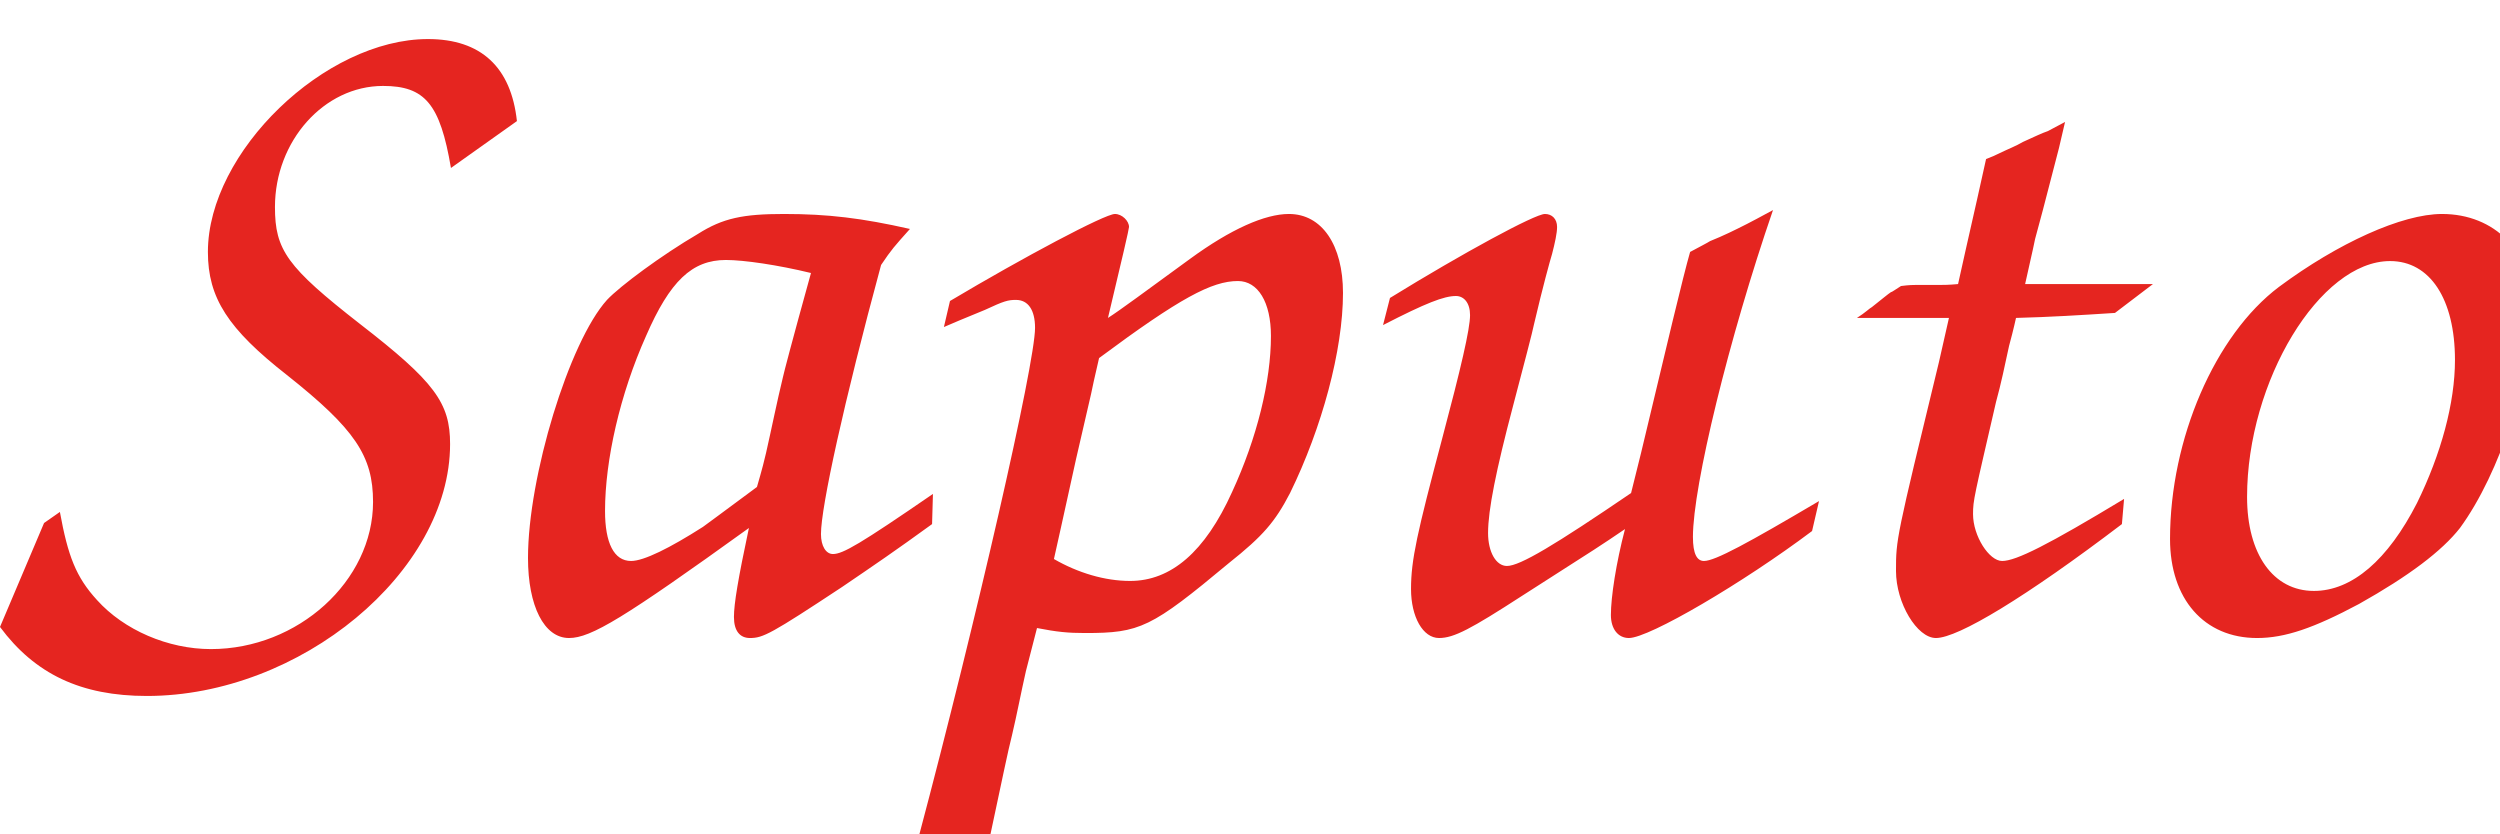
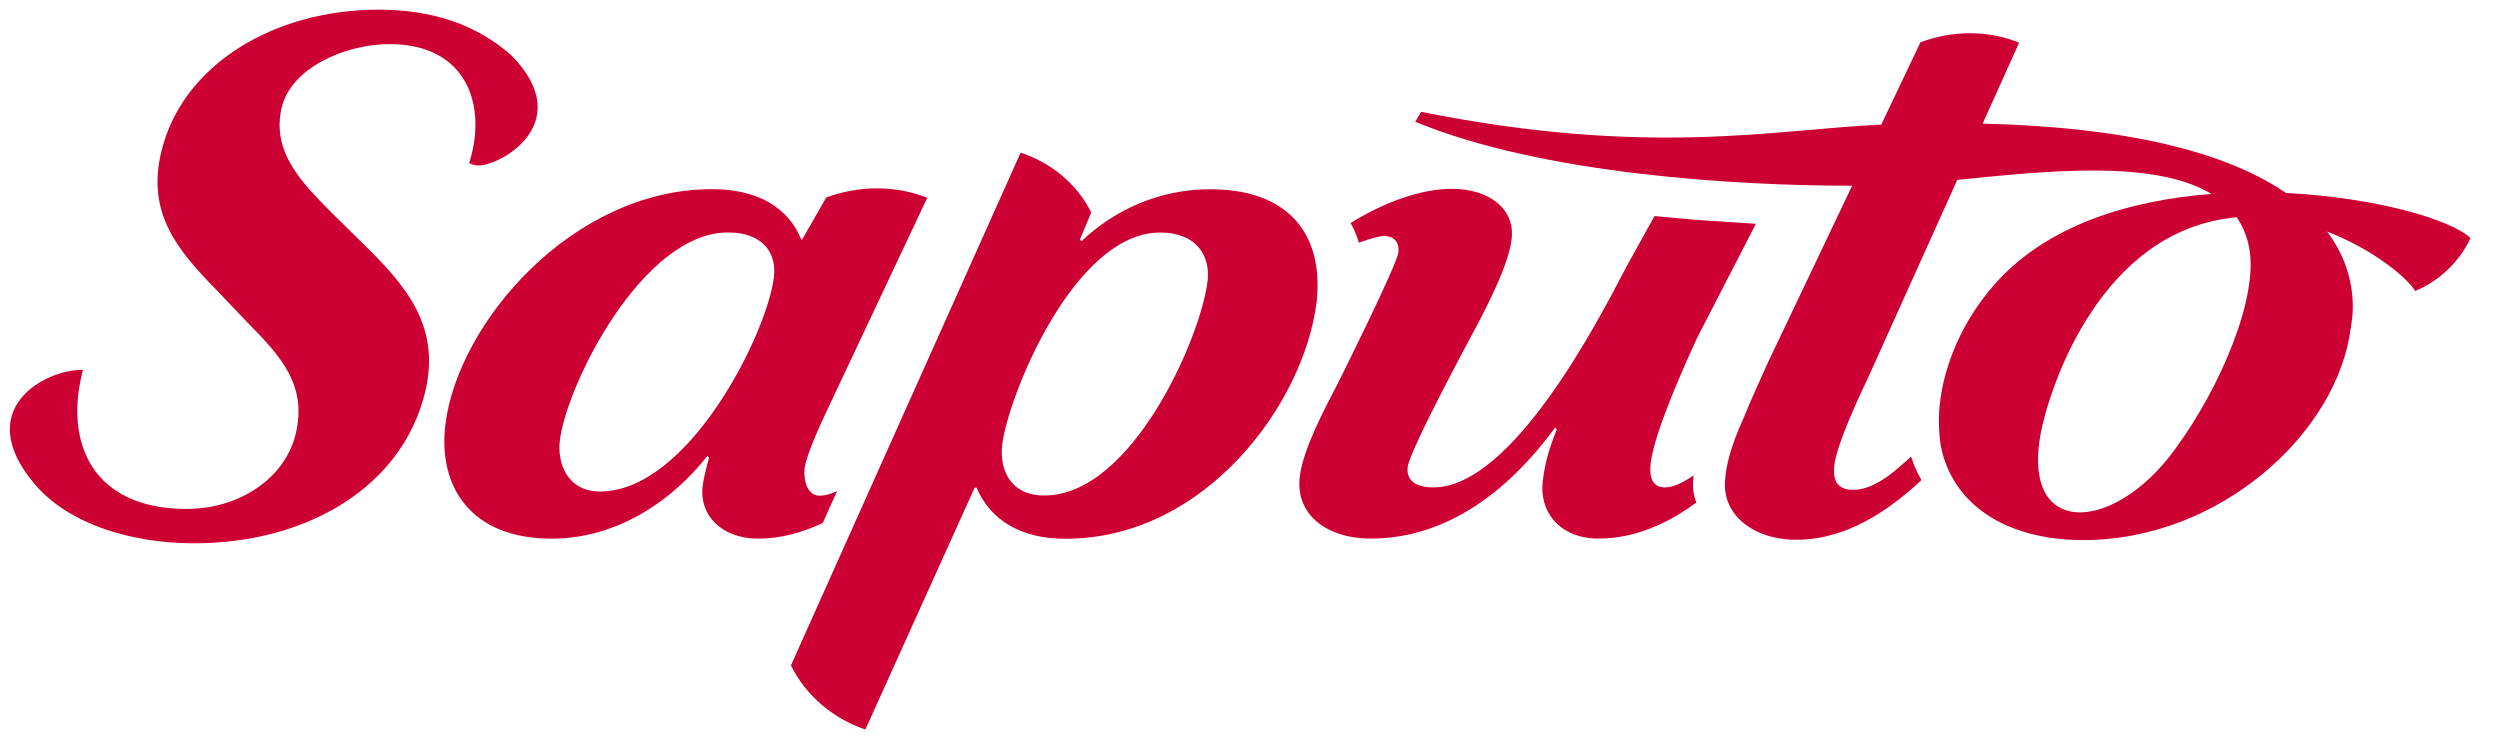
- <svg xmlns="http://www.w3.org/2000/svg" aria-label="Saputo" role="img" viewBox="0 30 180 60">
-   <text x="0" y="75" font-family="'Brush Script MT', cursive" font-size="72" fill="#E52520">
-         Saputo
-     </text>
+ <svg xmlns="http://www.w3.org/2000/svg" aria-label="Saputo" role="img" version="1.1" viewBox="0 0 900 270">
+   <defs id="defs5386" />
+   <g transform="translate(58.47496,-304.3389)" id="layer1">
+     <g transform="matrix(5.445739,0,0,5.445739,-1977.025,-2663.985)" id="g5417">
+       <g transform="matrix(1.25,0,0,-1.25,357.7867,569.5239)" id="g4060" style="fill:#cc0033;fill-opacity:1">
+         <path d="m 0,0 c -1.023,-3.891 0.532,-7.354 5.484,-7.354 2.78,0 5.207,1.615 5.768,3.972 0.623,2.609 -0.833,4.139 -2.542,5.878 L 7.094,4.191 c -2.115,2.152 -3.725,4.098 -2.956,7.325 1.101,4.637 5.988,7.534 11.495,7.534 2.931,0 5.212,-0.828 7.009,-2.402 3.66,-3.689 -0.867,-6.042 -1.874,-5.825 -0.249,0.051 -0.344,0.113 -0.344,0.113 0.96,2.982 -0.068,6.292 -4.212,6.292 -2.326,0 -5.199,-1.241 -5.7,-3.353 C 9.94,11.473 11.665,9.821 13.214,8.248 L 14.688,6.799 C 17.027,4.523 18.94,2.372 18.103,-1.146 16.901,-6.194 11.84,-9.172 5.878,-9.172 c -3.286,0 -6.535,0.983 -8.353,3.038 C -5.994,-2.076 -1.962,0.049 0,0" id="path4062" style="fill:#cc0033;fill-opacity:1;fill-rule:nonzero;stroke:none" />
+       </g>
+       <g transform="matrix(1.25,0,0,-1.25,432.1306,563.6737)" id="g4064">
+         <path d="m 0,0 c -0.368,-2.998 -4.007,-11.324 -8.626,-11.324 -1.845,0 -2.389,1.415 -2.232,2.705 0.314,2.54 3.788,11.202 8.354,11.202 C -0.608,2.583 0.167,1.374 0,0 m -18.097,-23.7 5.781,12.792 0.101,0 c 0.715,-1.708 2.336,-2.705 4.694,-2.705 7.44,0 12.633,7.201 13.282,12.49 0.005,0.027 0.1,0.677 0.032,1.541 C 5.572,2.986 3.838,4.873 0.134,4.873 -2.533,4.873 -4.92,3.79 -6.667,2.124 L -6.755,2.206 -6.15,3.644 C -6.902,5.15 -8.261,6.271 -9.886,6.808 L -22.033,-20.31 c 0.787,-1.599 2.237,-2.82 3.936,-3.39" id="path4066" style="fill:#cc0033;fill-opacity:1;fill-rule:nonzero;stroke:none" />
+       </g>
+       <g transform="matrix(1.25,0,0,-1.25,403.4627,563.4053)" id="g4068" style="fill:#cc0033;fill-opacity:1">
+         <path d="m 0,0 c -0.37,-2.998 -4.52,-11.327 -9.192,-11.327 -1.741,0 -2.277,1.501 -2.126,2.709 0.361,2.957 4.375,10.99 8.89,10.99 C -0.632,2.372 0.163,1.333 0,0 m 3.329,-11.312 c -0.32,-0.151 -0.628,-0.238 -0.908,-0.238 -0.72,0 -0.86,0.958 -0.796,1.458 0.08,0.663 0.854,2.371 1.196,3.079 l 5.29,11.22 C 6.428,4.874 4.5,4.859 2.77,4.224 L 1.47,1.956 c -0.706,1.749 -2.334,2.707 -4.746,2.707 -7.388,0 -13.438,-7.078 -14.098,-12.447 -0.397,-3.251 1.311,-6.037 5.619,-6.037 3.49,0 6.407,2.039 8.233,4.37 l 0.093,-0.084 c 0,0 -0.259,-0.891 -0.338,-1.5 -0.199,-1.529 0.991,-2.786 2.942,-2.786 1.168,0 2.32,0.318 3.407,0.828 l 0.751,1.666 -0.004,0.015 z" id="path4070" style="fill:#cc0033;fill-opacity:1;fill-rule:nonzero;stroke:none" />
+       </g>
+       <g transform="matrix(1.25,0,0,-1.25,464.4943,567.4064)" id="g4072" style="fill:#cc0033;fill-opacity:1">
+         <path d="m 0,0 3.108,6.032 c 0,0 -1.742,0.114 -2.778,0.182 -0.752,0.05 -2.584,0.227 -2.584,0.227 L -3.746,3.749 c -1.411,-2.707 -6,-11.659 -10.205,-11.659 -0.872,0 -1.447,0.33 -1.356,1.081 0.112,0.918 3.517,7.214 3.517,7.214 0.732,1.377 1.81,3.458 1.98,4.829 0.197,1.627 -1.214,2.666 -3.161,2.666 -1.69,0 -3.663,-0.753 -5.357,-1.809 0.188,-0.321 0.332,-0.67 0.439,-1.039 0.586,0.219 1.11,0.351 1.327,0.351 0.612,0 0.822,-0.416 0.762,-0.872 -0.08,-0.668 -3.162,-6.844 -3.162,-6.844 -0.738,-1.415 -1.871,-3.537 -2.051,-4.996 -0.248,-2.039 1.445,-3.301 3.802,-3.287 4.11,0.021 7.367,2.682 9.699,5.867 l 0.091,-0.084 c -0.373,-0.958 -0.612,-1.664 -0.743,-2.747 -0.196,-1.582 0.857,-3.036 2.961,-3.036 1.893,0 3.661,0.793 5.159,1.907 l -0.001,0.014 c -0.15,0.382 -0.209,0.803 -0.154,1.256 0.004,0.049 0.01,0.107 0.016,0.163 -0.482,-0.327 -1.035,-0.632 -1.506,-0.634 -0.822,-0.005 -0.828,0.789 -0.767,1.289 C -2.254,-4.996 -0.767,-1.666 0,0" id="path4074" style="fill:#cc0033;fill-opacity:1;fill-rule:nonzero;stroke:none" />
+       </g>
+       <g transform="matrix(1.25,0,0,-1.25,496.1128,574.7337)" id="g4076" style="fill:#cc0033;fill-opacity:1">
+         <path d="M 0,0 C -3.386,-4.715 -8.78,-4.83 -6.864,1.896 -6.563,2.949 -4.109,11.581 3.242,12.237 3.551,11.791 3.774,11.269 3.895,10.662 4.42,8.029 2.373,3.224 0,0 m 5.849,13.521 c -2.751,1.891 -7.59,3.469 -16.045,3.667 l 1.931,4.284 c -1.649,0.668 -3.524,0.656 -5.218,0.021 l -2.074,-4.356 c -5.606,-0.246 -12.231,-1.743 -24.333,0.677 l -0.315,-0.523 c 6.742,-2.79 17.036,-3.384 23.108,-3.386 l -4.41,-9.256 c -0.385,-0.869 -0.911,-1.979 -1.358,-3.094 -0.681,-1.482 -0.908,-2.549 -0.943,-3.132 -0.226,-1.871 1.448,-3.238 3.75,-3.24 2.666,-0.004 4.907,1.555 6.619,3.15 l -0.02,0.062 c -0.216,0.372 -0.393,0.77 -0.519,1.193 -0.34,-0.318 -0.865,-0.78 -1.179,-1.007 -0.622,-0.448 -1.271,-0.761 -1.883,-0.761 -0.971,0 -1.073,0.685 -0.998,1.307 0.144,1.162 1.32,3.654 1.872,4.819 l 4.629,10.27 c 4.619,0.46 10.396,1.105 13.439,-0.744 -4.39,-0.336 -8.804,-1.684 -11.546,-4.873 -1.591,-1.845 -2.584,-4.076 -2.823,-6.29 -0.093,-0.869 -0.007,-1.806 0.057,-2.146 0.576,-2.995 3.295,-4.997 7.56,-4.997 7.167,0 13.439,5.647 14.127,11.252 0.025,0.204 0.603,2.587 -1.253,5.063 2.381,-0.92 4.187,-2.387 4.658,-3.142 1.26,0.525 2.34,1.535 2.922,2.797 -1.01,0.98 -5.047,2.156 -9.755,2.385" id="path4078" style="fill:#cc0033;fill-opacity:1;fill-rule:nonzero;stroke:none" />
+       </g>
+     </g>
+   </g>
</svg>
